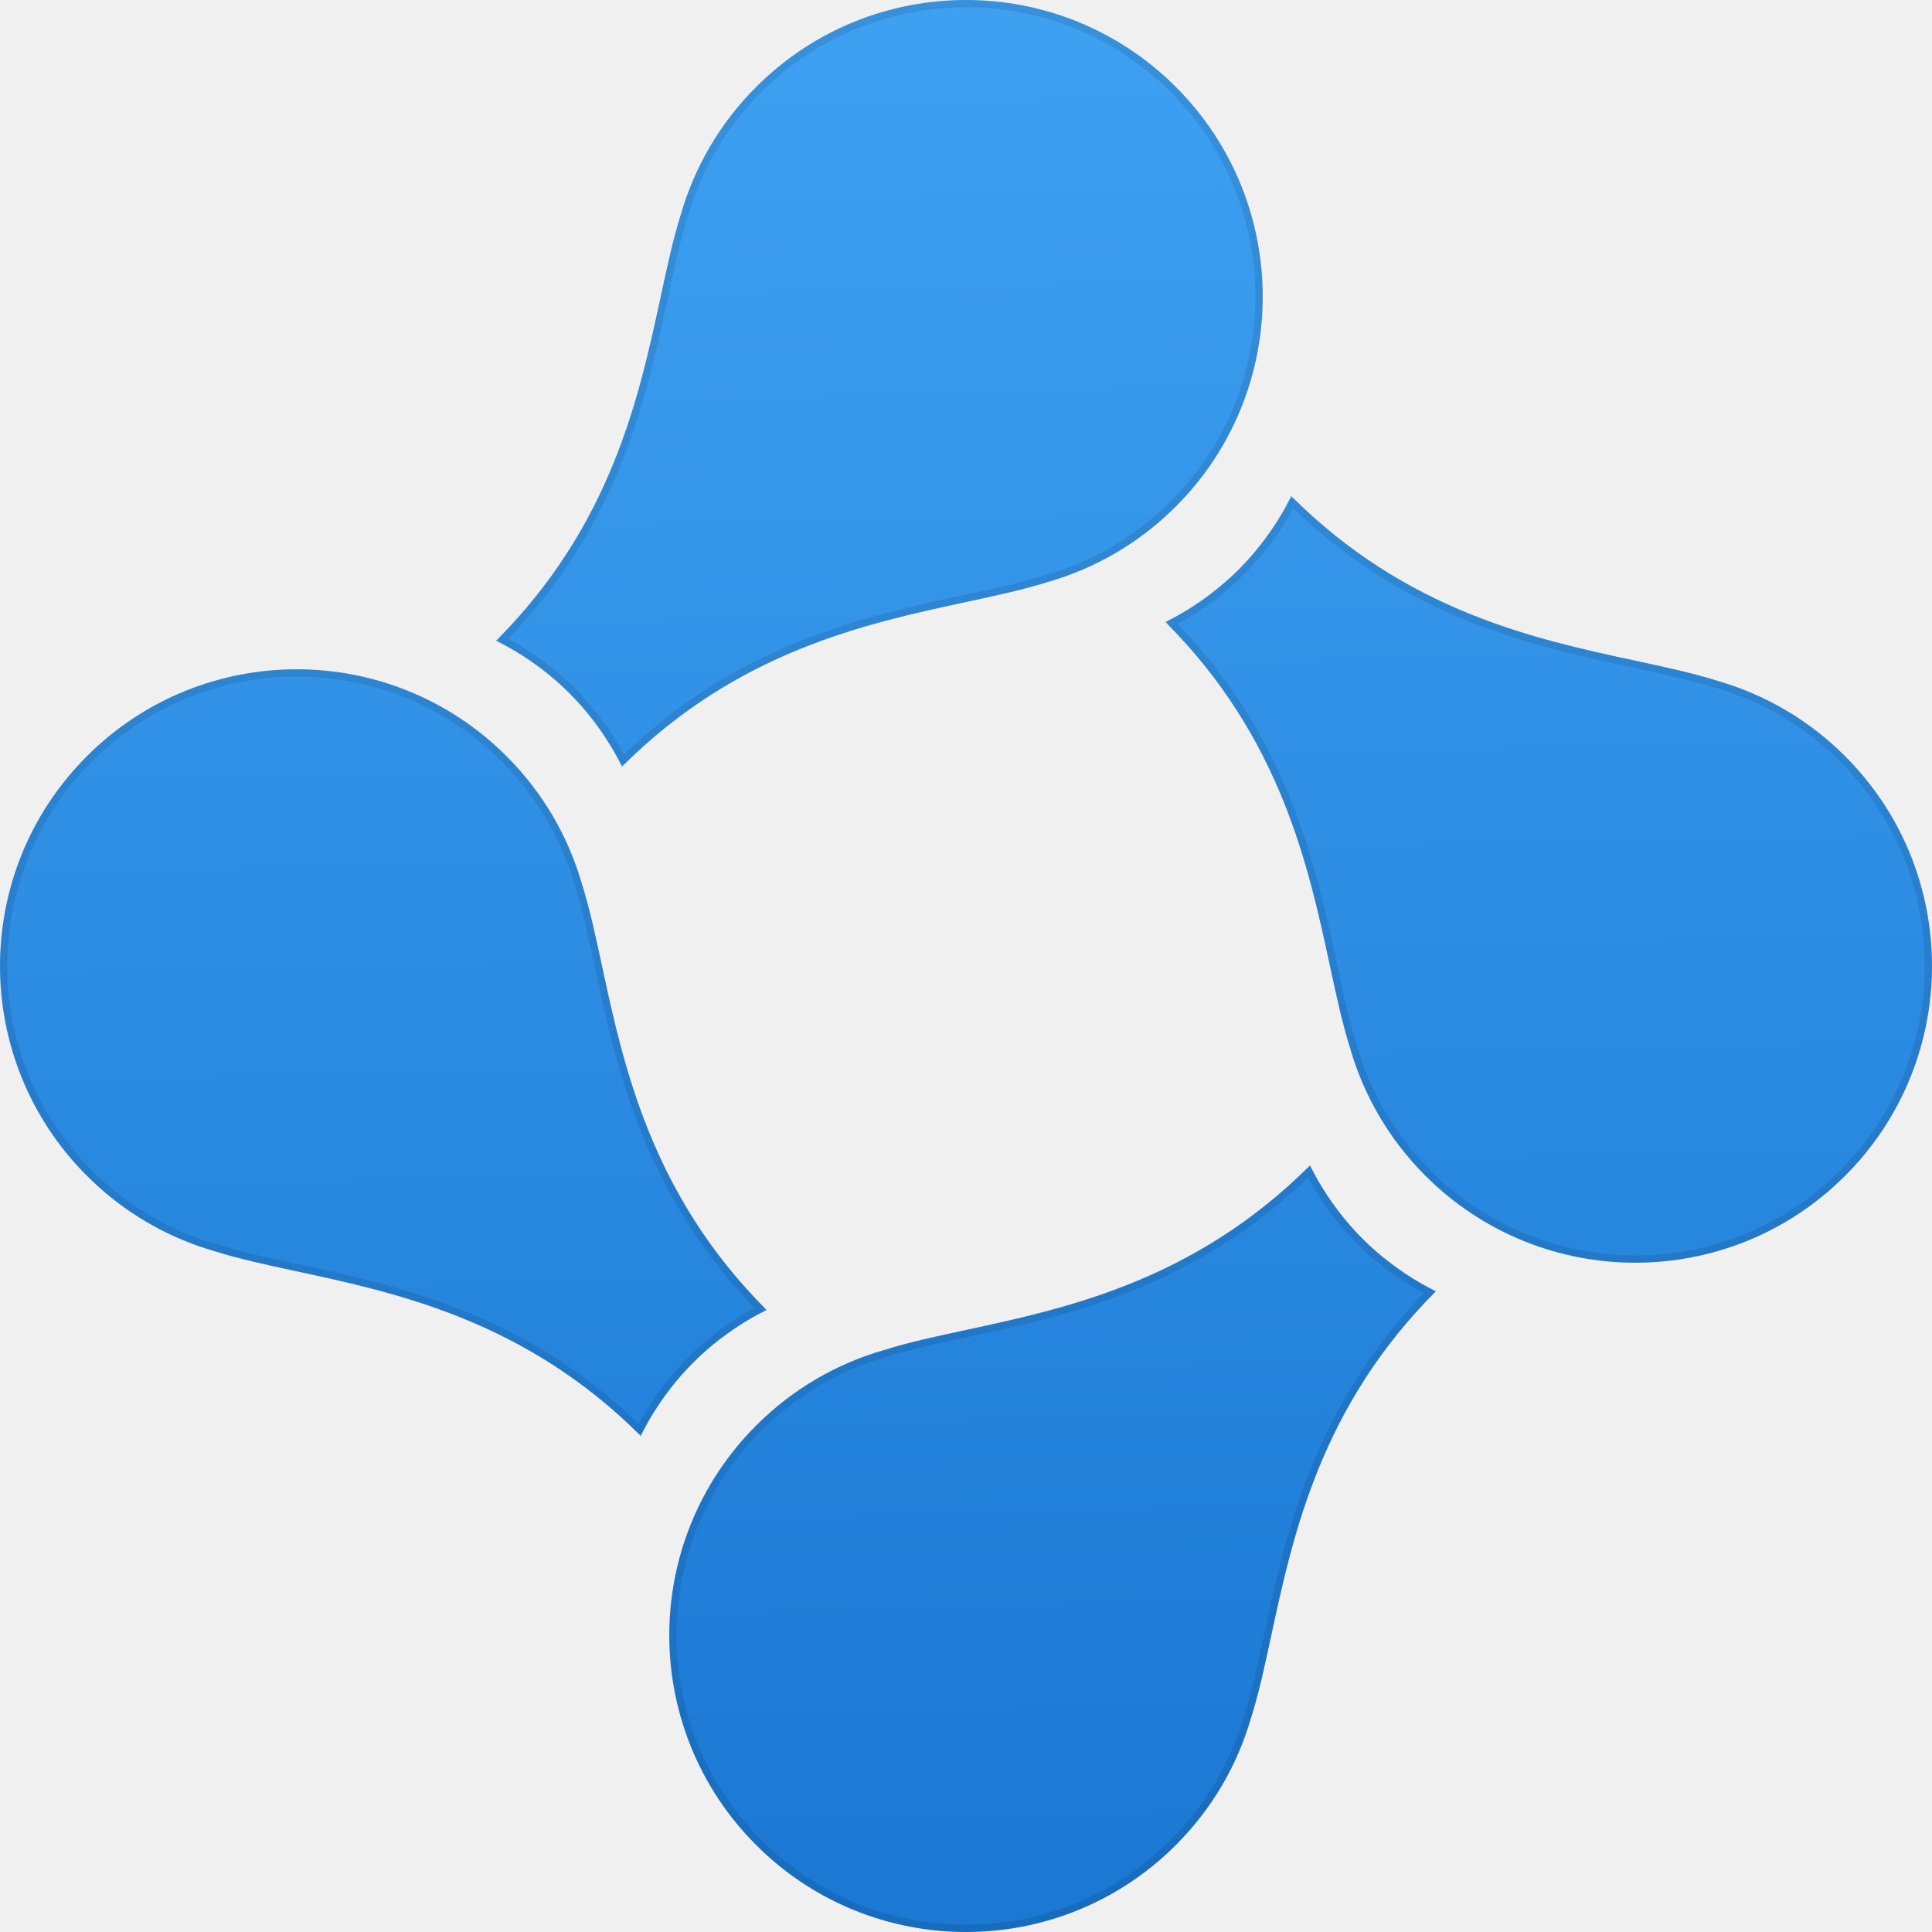
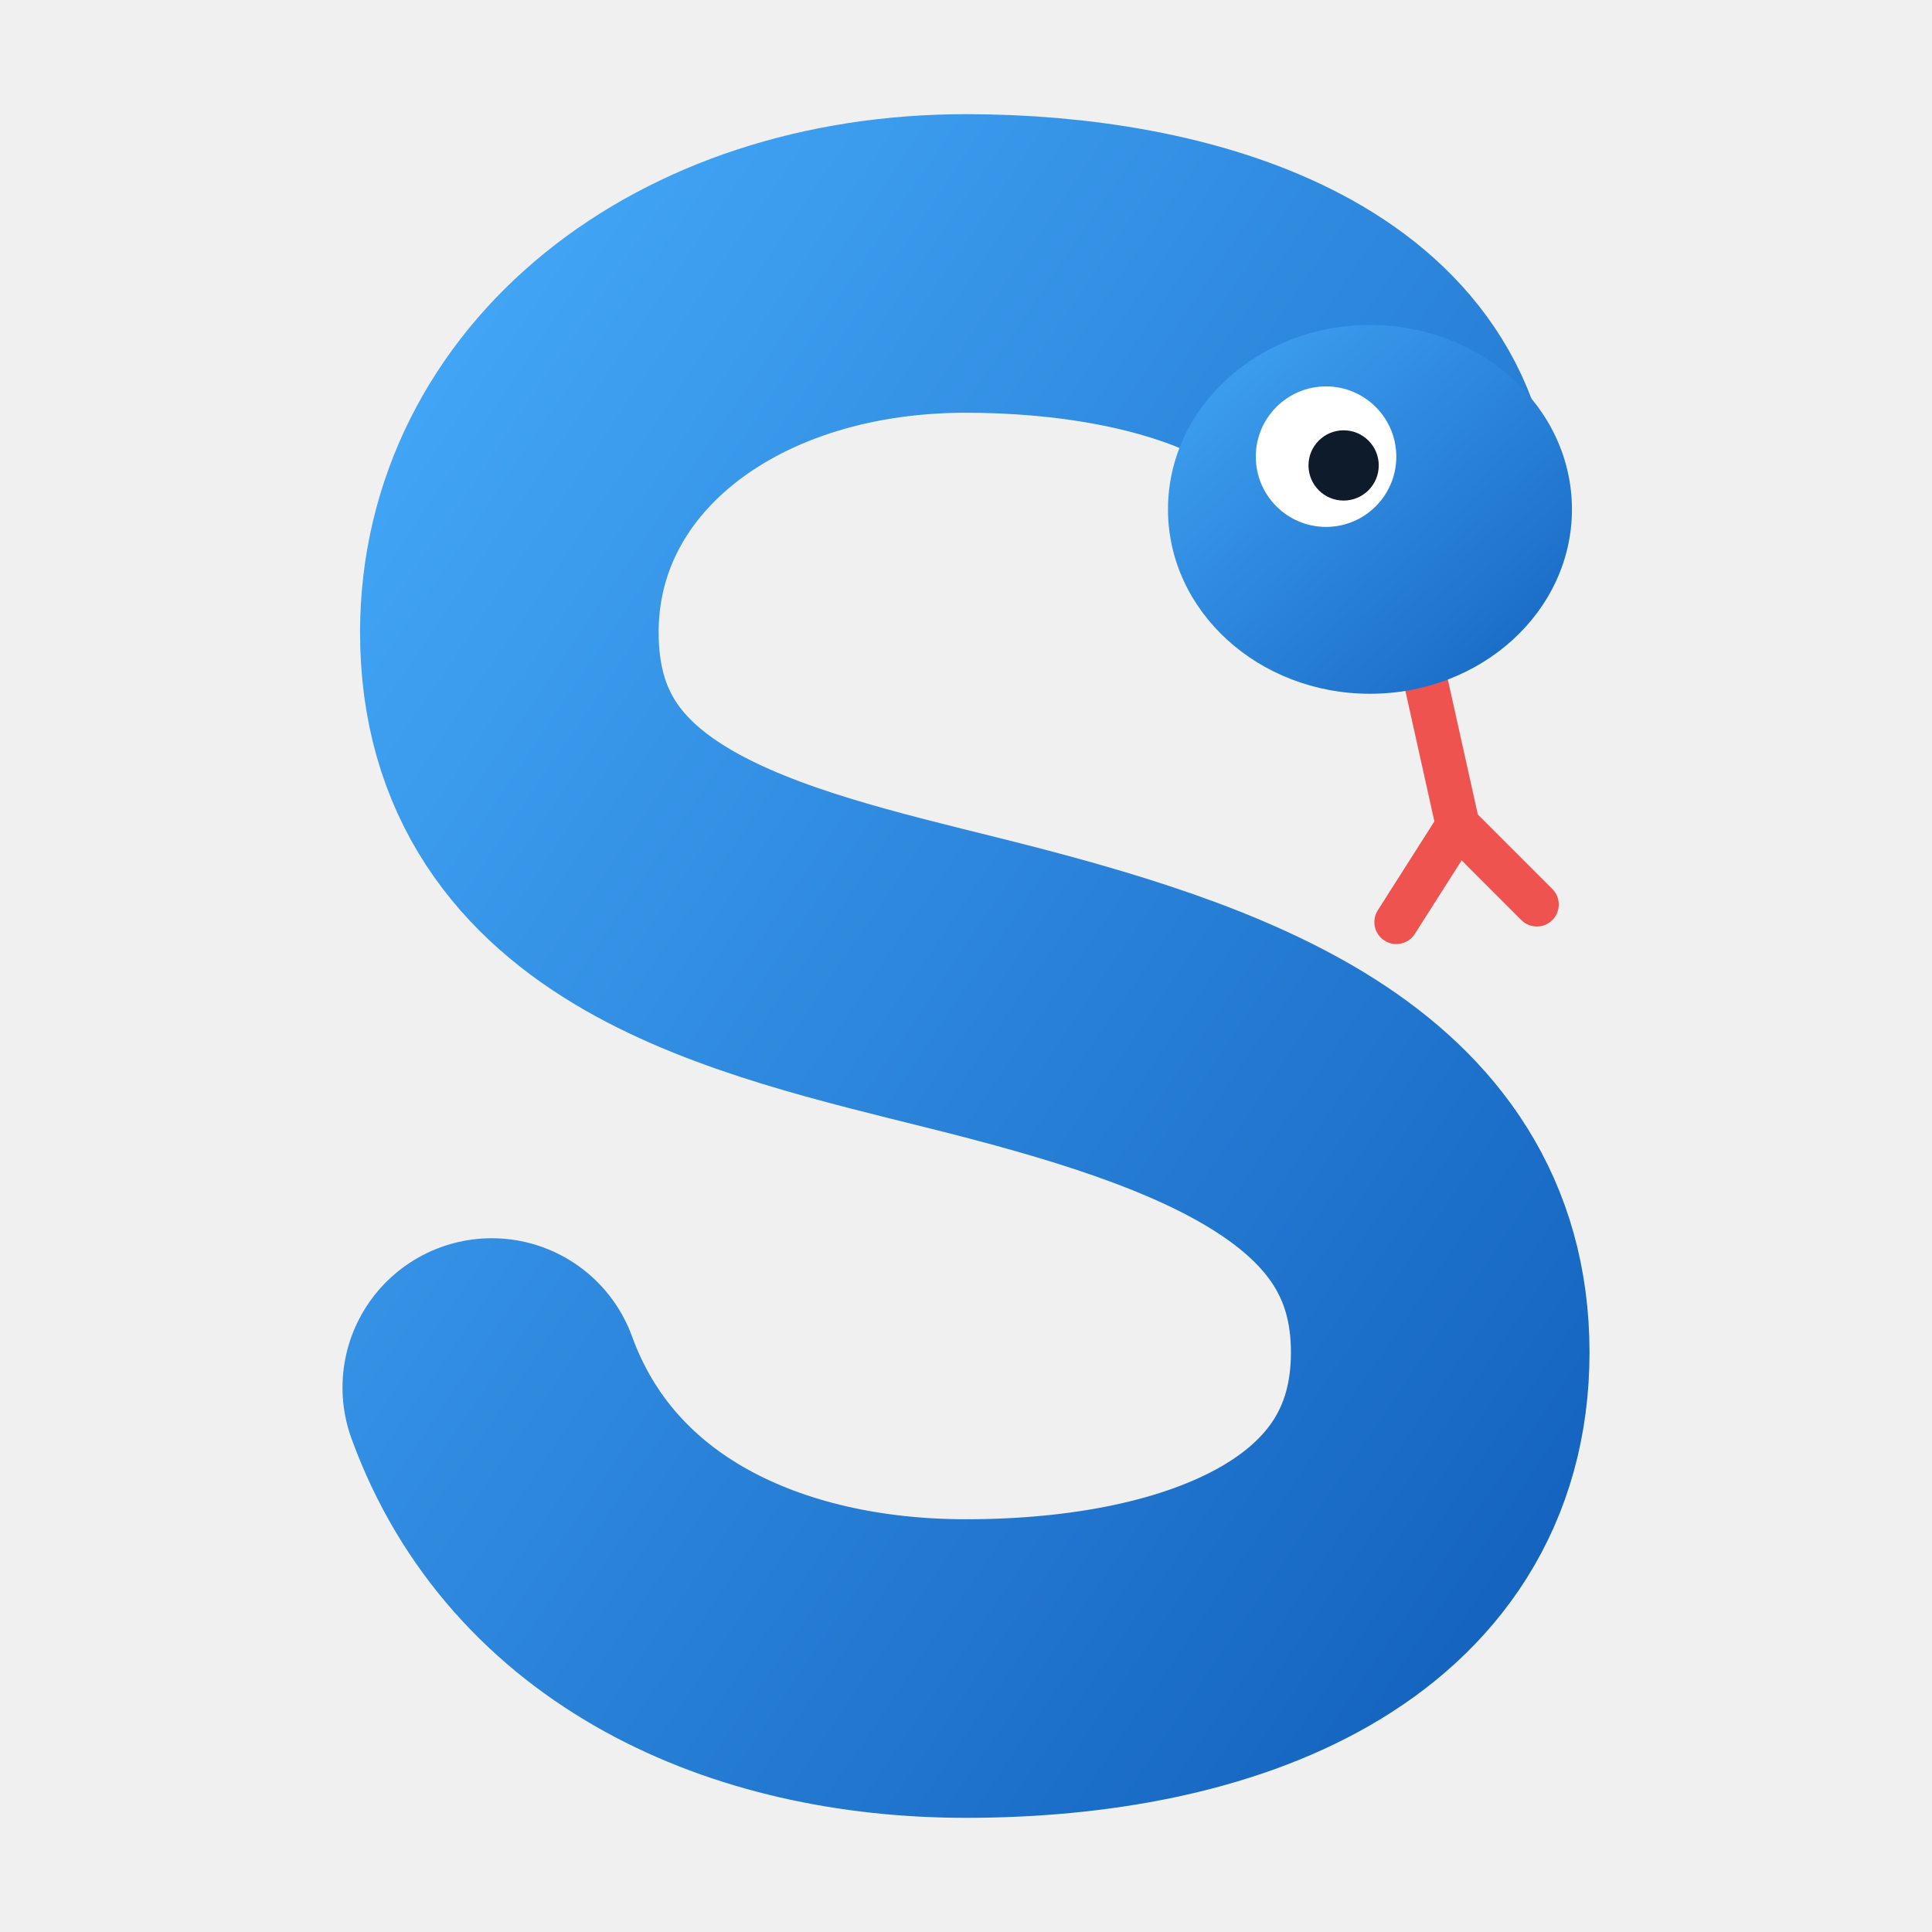
- <svg xmlns="http://www.w3.org/2000/svg" width="928" height="928" viewBox="0 0 928 928" fill="none">
-   <path d="M279.433 424.318C272.971 401.949 260.926 380.851 243.298 363.222C187.64 307.565 97.401 307.565 41.743 363.222C-13.914 418.88 -13.914 509.119 41.743 564.777C59.372 582.406 80.47 594.451 102.839 600.912C114.473 604.619 127.86 607.501 142.461 610.646C190.765 621.047 252.365 634.311 307.795 689.741C307.795 689.741 315.858 671.601 332.99 654.469C350.122 637.337 368.262 629.274 368.262 629.274C312.832 573.845 299.568 512.244 289.166 463.941C286.022 449.339 283.14 435.952 279.433 424.318Z" fill="url(#paint0_linear_361_1710)" />
-   <path d="M648.567 503.682C655.029 526.051 667.074 547.148 684.702 564.777C740.36 620.435 830.599 620.435 886.257 564.777C941.914 509.119 941.914 418.88 886.257 363.222C868.628 345.594 847.53 333.549 825.161 327.087C813.527 323.381 800.14 320.498 785.539 317.354C737.235 306.953 675.635 293.688 620.205 238.259C620.205 238.259 612.142 256.398 595.01 273.531C577.878 290.663 559.738 298.725 559.738 298.725C615.168 354.155 628.432 415.755 638.834 464.059C641.978 478.661 644.86 492.048 648.567 503.682Z" fill="url(#paint1_linear_361_1710)" />
-   <path d="M327.088 102.838C333.55 80.469 345.595 59.371 363.223 41.742C418.881 -13.915 509.12 -13.915 564.778 41.742C620.436 97.4 620.436 187.639 564.778 243.297C547.149 260.926 526.051 272.971 503.682 279.432C492.048 283.139 478.662 286.021 464.06 289.165C415.756 299.567 354.156 312.831 298.726 368.261C298.726 368.261 290.664 350.121 273.532 332.989C256.4 315.857 238.26 307.794 238.26 307.794C293.689 252.365 306.954 190.764 317.355 142.461C320.499 127.859 323.382 114.472 327.088 102.838Z" fill="url(#paint2_linear_361_1710)" />
-   <path d="M600.912 825.162C594.45 847.531 582.405 868.628 564.777 886.257C509.119 941.915 418.88 941.915 363.222 886.257C307.564 830.599 307.564 740.36 363.222 684.702C380.851 667.074 401.949 655.029 424.318 648.567C435.952 644.861 449.338 641.978 463.94 638.834C512.244 628.433 573.844 615.168 629.274 559.739C629.274 559.739 637.336 577.878 654.468 595.011C671.6 612.143 689.74 620.205 689.74 620.205C634.31 675.635 621.046 737.235 610.645 785.539C607.501 800.141 604.618 813.528 600.912 825.162Z" fill="url(#paint3_linear_361_1710)" />
-   <path d="M277.757 424.802C277.762 424.817 277.766 424.832 277.771 424.847C281.447 436.385 284.312 449.683 287.461 464.308L287.477 464.383C297.771 512.187 310.958 573.428 365.304 628.768C365.013 628.915 364.696 629.077 364.355 629.254C362.352 630.296 359.509 631.861 356.128 633.966C349.37 638.174 340.439 644.552 331.756 653.235C323.073 661.919 316.695 670.849 312.487 677.607C310.382 680.988 308.817 683.831 307.775 685.834C307.598 686.175 307.436 686.492 307.289 686.783C251.948 632.437 190.707 619.25 142.904 608.957L142.829 608.94C128.204 605.791 114.907 602.926 103.369 599.25C103.354 599.245 103.339 599.241 103.323 599.236C81.23 592.855 60.392 580.959 42.977 563.544C-12 508.567 -12 419.432 42.977 364.456C97.953 309.479 187.088 309.479 242.064 364.456C259.479 381.871 271.375 402.709 277.757 424.802ZM650.243 503.197C650.238 503.182 650.234 503.167 650.229 503.152C646.553 491.614 643.688 478.316 640.539 463.692L640.523 463.616C630.229 415.813 617.042 354.572 562.696 299.232C562.987 299.085 563.304 298.922 563.645 298.745C565.648 297.703 568.491 296.138 571.872 294.033C578.63 289.825 587.561 283.447 596.244 274.764C604.927 266.081 611.305 257.15 615.513 250.392C617.618 247.011 619.183 244.169 620.225 242.165C620.402 241.824 620.564 241.508 620.711 241.217C676.052 295.563 737.293 308.75 785.096 319.043L785.171 319.059C799.796 322.208 813.093 325.073 824.631 328.749L824.648 328.755L824.677 328.763C846.77 335.145 867.608 347.041 885.023 364.456C940 419.432 940 508.567 885.023 563.544C830.047 618.52 740.912 618.52 685.936 563.544C668.521 546.129 656.625 525.291 650.243 503.197ZM328.75 103.367C328.755 103.352 328.76 103.337 328.764 103.322C335.146 81.229 347.042 60.391 364.457 42.976C419.433 -12.001 508.568 -12.001 563.545 42.976C618.521 97.952 618.521 187.087 563.545 242.063C546.13 259.479 525.291 271.375 503.198 277.756C503.183 277.761 503.167 277.765 503.152 277.77C491.615 281.446 478.317 284.311 463.693 287.46L463.617 287.476C415.814 297.77 354.573 310.957 299.233 365.303C299.086 365.012 298.923 364.695 298.746 364.354C297.704 362.351 296.139 359.508 294.034 356.127C289.826 349.369 283.448 340.438 274.765 331.755C266.082 323.072 257.151 316.694 250.393 312.486C247.012 310.381 244.17 308.816 242.166 307.774C241.825 307.597 241.509 307.435 241.218 307.288C295.564 251.948 308.751 190.707 319.044 142.903L319.06 142.828C322.209 128.203 325.074 114.905 328.75 103.367ZM599.25 824.632C599.245 824.647 599.24 824.662 599.236 824.677C592.854 846.771 580.958 867.609 563.543 885.023C508.567 940 419.432 940 364.455 885.023C309.479 830.047 309.479 740.912 364.455 685.936C381.87 668.521 402.709 656.625 424.802 650.243C424.817 650.239 424.832 650.234 424.848 650.229C436.385 646.553 449.683 643.688 464.307 640.539L464.383 640.523C512.186 630.23 573.427 617.043 628.767 562.697C628.914 562.988 629.077 563.304 629.254 563.645C630.296 565.649 631.861 568.491 633.966 571.872C638.174 578.63 644.552 587.561 653.235 596.244C661.918 604.927 670.849 611.305 677.607 615.513C680.988 617.618 683.83 619.183 685.834 620.225C686.175 620.402 686.491 620.565 686.782 620.712C632.436 676.052 619.249 737.293 608.956 785.096L608.94 785.172C605.791 799.796 602.926 813.094 599.25 824.632Z" stroke="black" stroke-opacity="0.1" stroke-width="3.489" stroke-linejoin="round" />
-   <defs>
-     <linearGradient id="paint0_linear_361_1710" x1="416.035" y1="964.232" x2="393.734" y2="-97.798" gradientUnits="userSpaceOnUse">
-       <stop stop-color="#1976D2" />
-       <stop offset="1" stop-color="#42A5F5" />
-     </linearGradient>
-     <linearGradient id="paint1_linear_361_1710" x1="416.035" y1="964.232" x2="393.734" y2="-97.798" gradientUnits="userSpaceOnUse">
-       <stop stop-color="#1976D2" />
-       <stop offset="1" stop-color="#42A5F5" />
-     </linearGradient>
-     <linearGradient id="paint2_linear_361_1710" x1="416.035" y1="964.232" x2="393.734" y2="-97.798" gradientUnits="userSpaceOnUse">
-       <stop stop-color="#1976D2" />
-       <stop offset="1" stop-color="#42A5F5" />
-     </linearGradient>
-     <linearGradient id="paint3_linear_361_1710" x1="416.035" y1="964.232" x2="393.734" y2="-97.798" gradientUnits="userSpaceOnUse">
-       <stop stop-color="#1976D2" />
-       <stop offset="1" stop-color="#42A5F5" />
-     </linearGradient>
-   </defs>
+ <svg xmlns="http://www.w3.org/2000/svg" width="220" height="220" viewBox="0 0 220 220">
+   <g transform="translate(10 8)">
+     <defs>
+       <linearGradient id="body" x1="0" y1="0" x2="1" y2="1">
+         <stop offset="0" stop-color="#42A5F5" />
+         <stop offset="1" stop-color="#1565C0" />
+       </linearGradient>
+     </defs>
+     <path d="M152 68 L156 86 M156 86 L149 97 M156 86 L165 95" stroke="#EF5350" stroke-width="5" stroke-linecap="round" fill="none" />
+     <path d="M150 52 C150 30 124 22 100 22 C70 22 48 40 48 64 C48 92 76 98 100 104 C128 111 154 120 154 146 C154 172 128 182 100 182 C76 182 54 172 46 150" fill="none" stroke="url(#body)" stroke-width="34" stroke-linecap="round" />
+     <ellipse cx="146" cy="50" rx="23" ry="21" fill="url(#body)" />
+     <circle cx="141" cy="44" r="8" fill="#fff" />
+     <circle cx="143" cy="45" r="4" fill="#0D1B2A" />
+   </g>
</svg>
